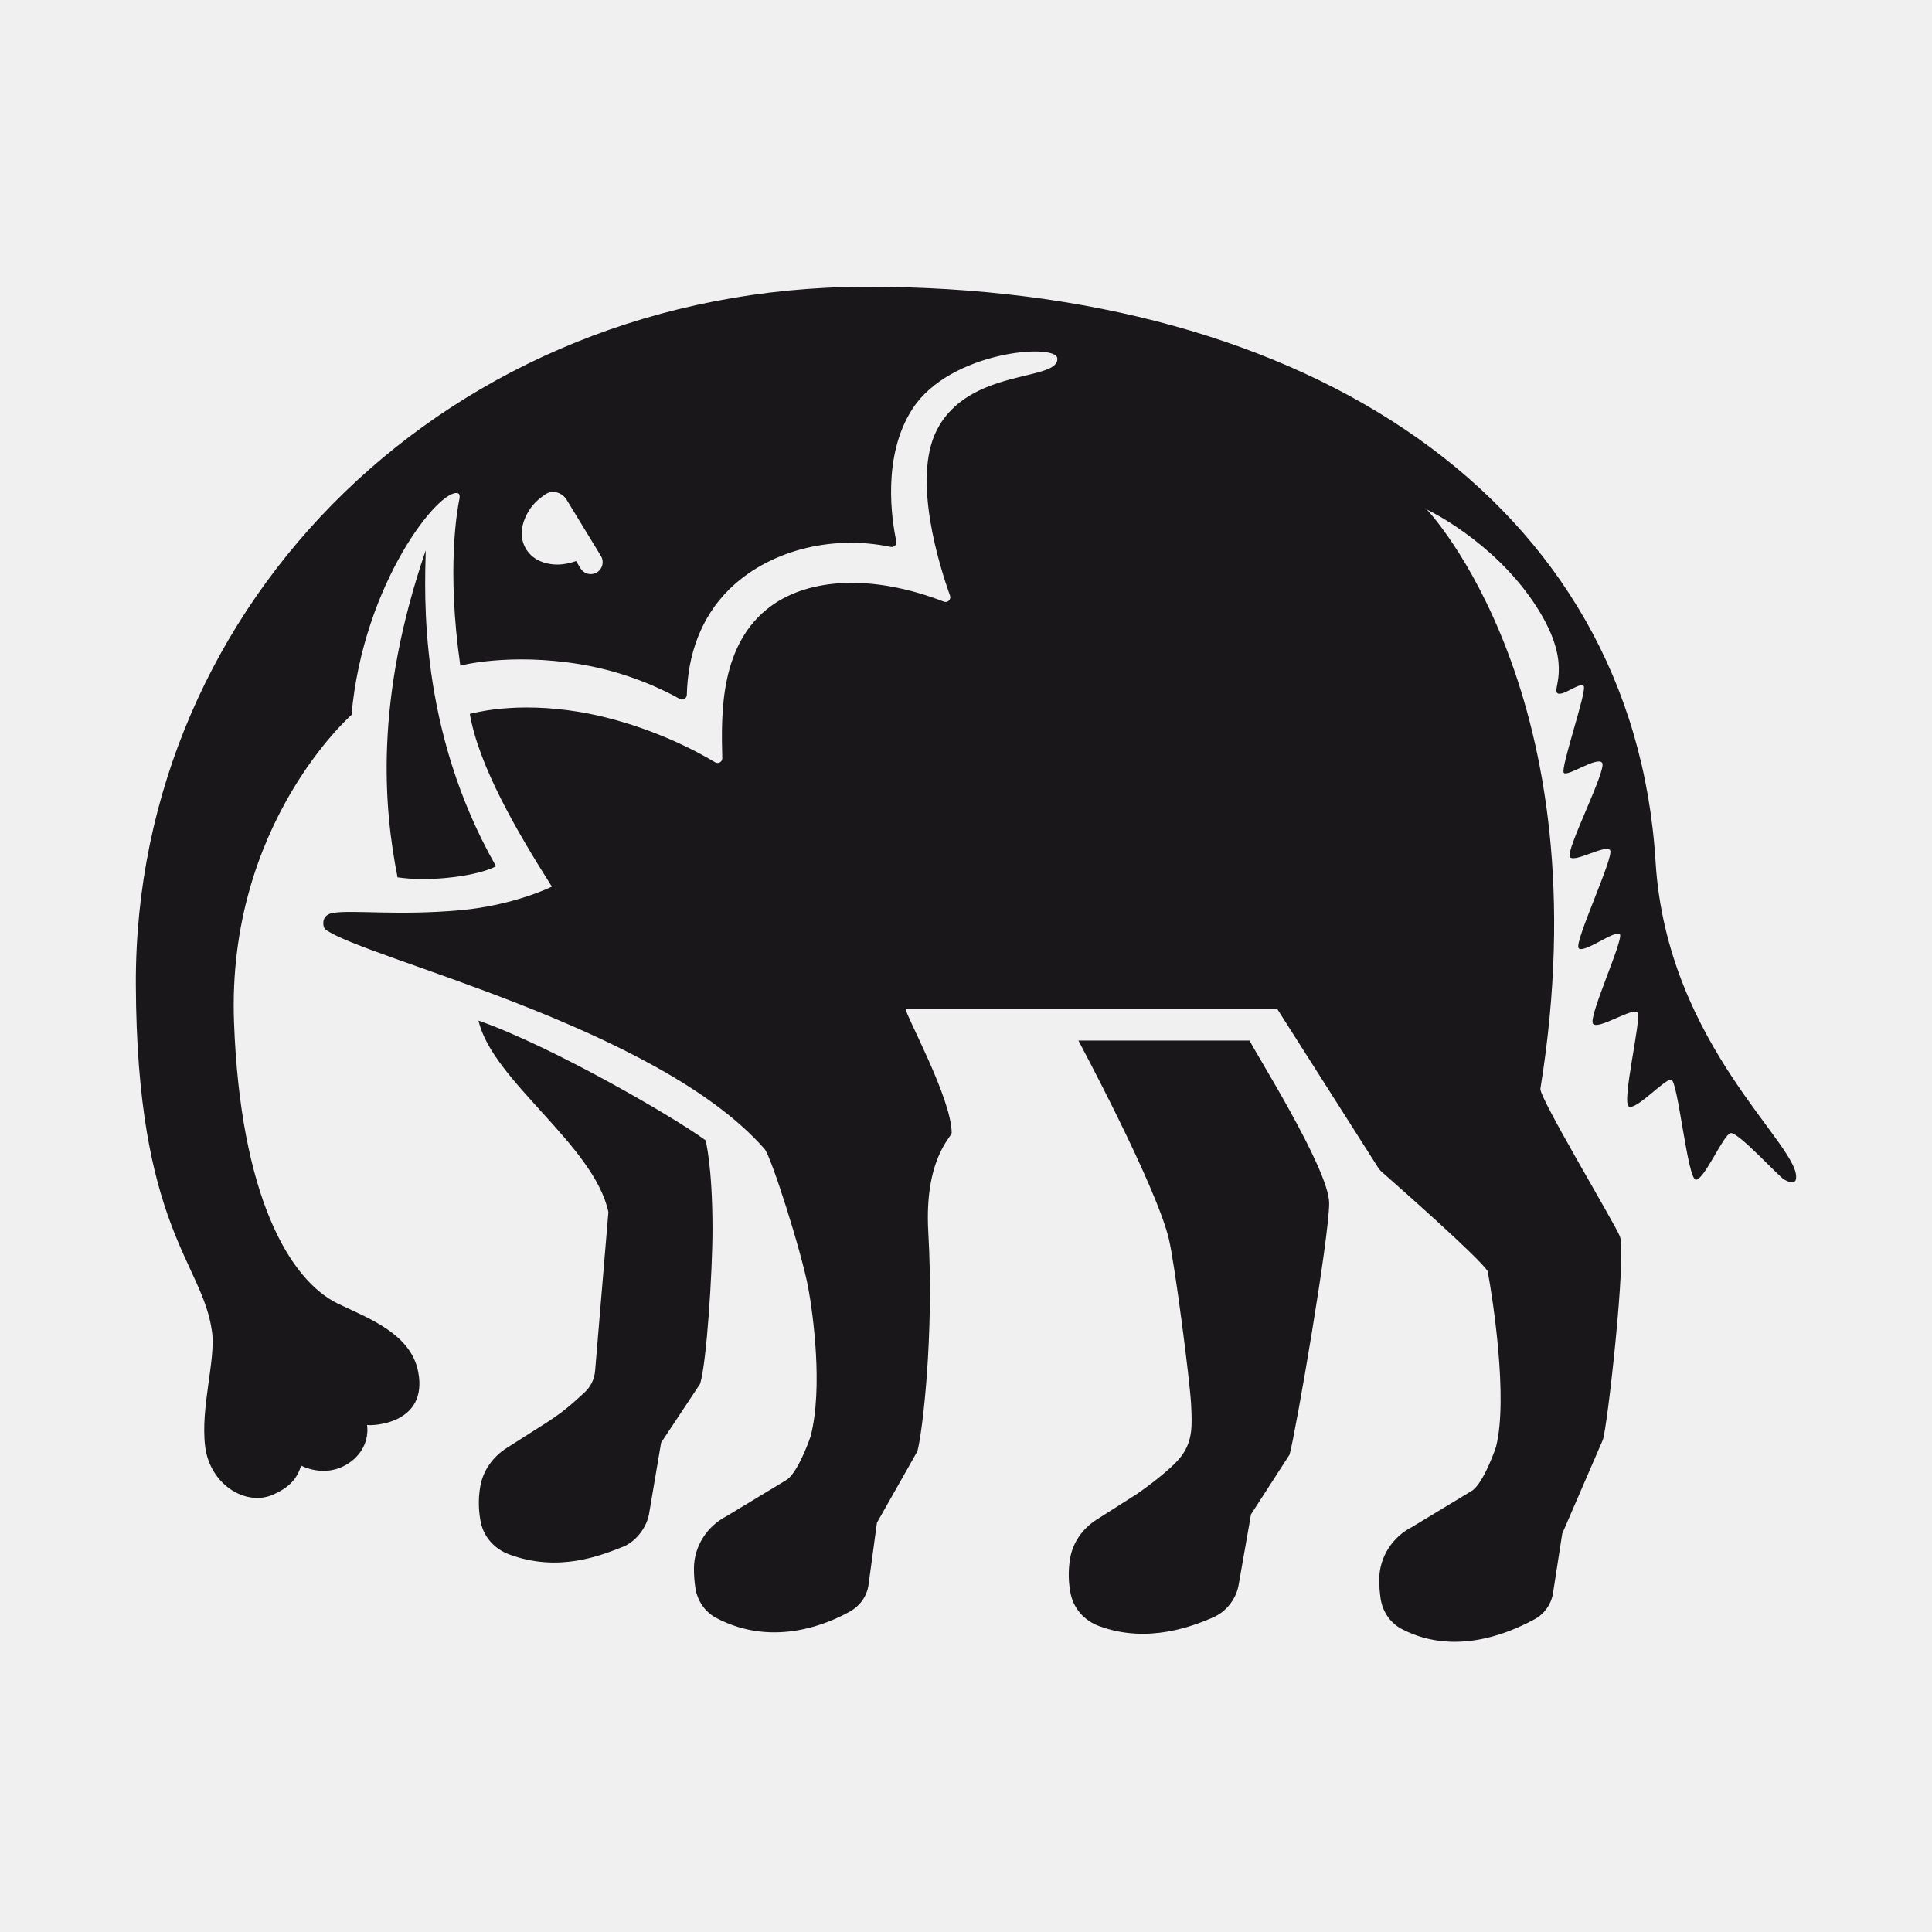
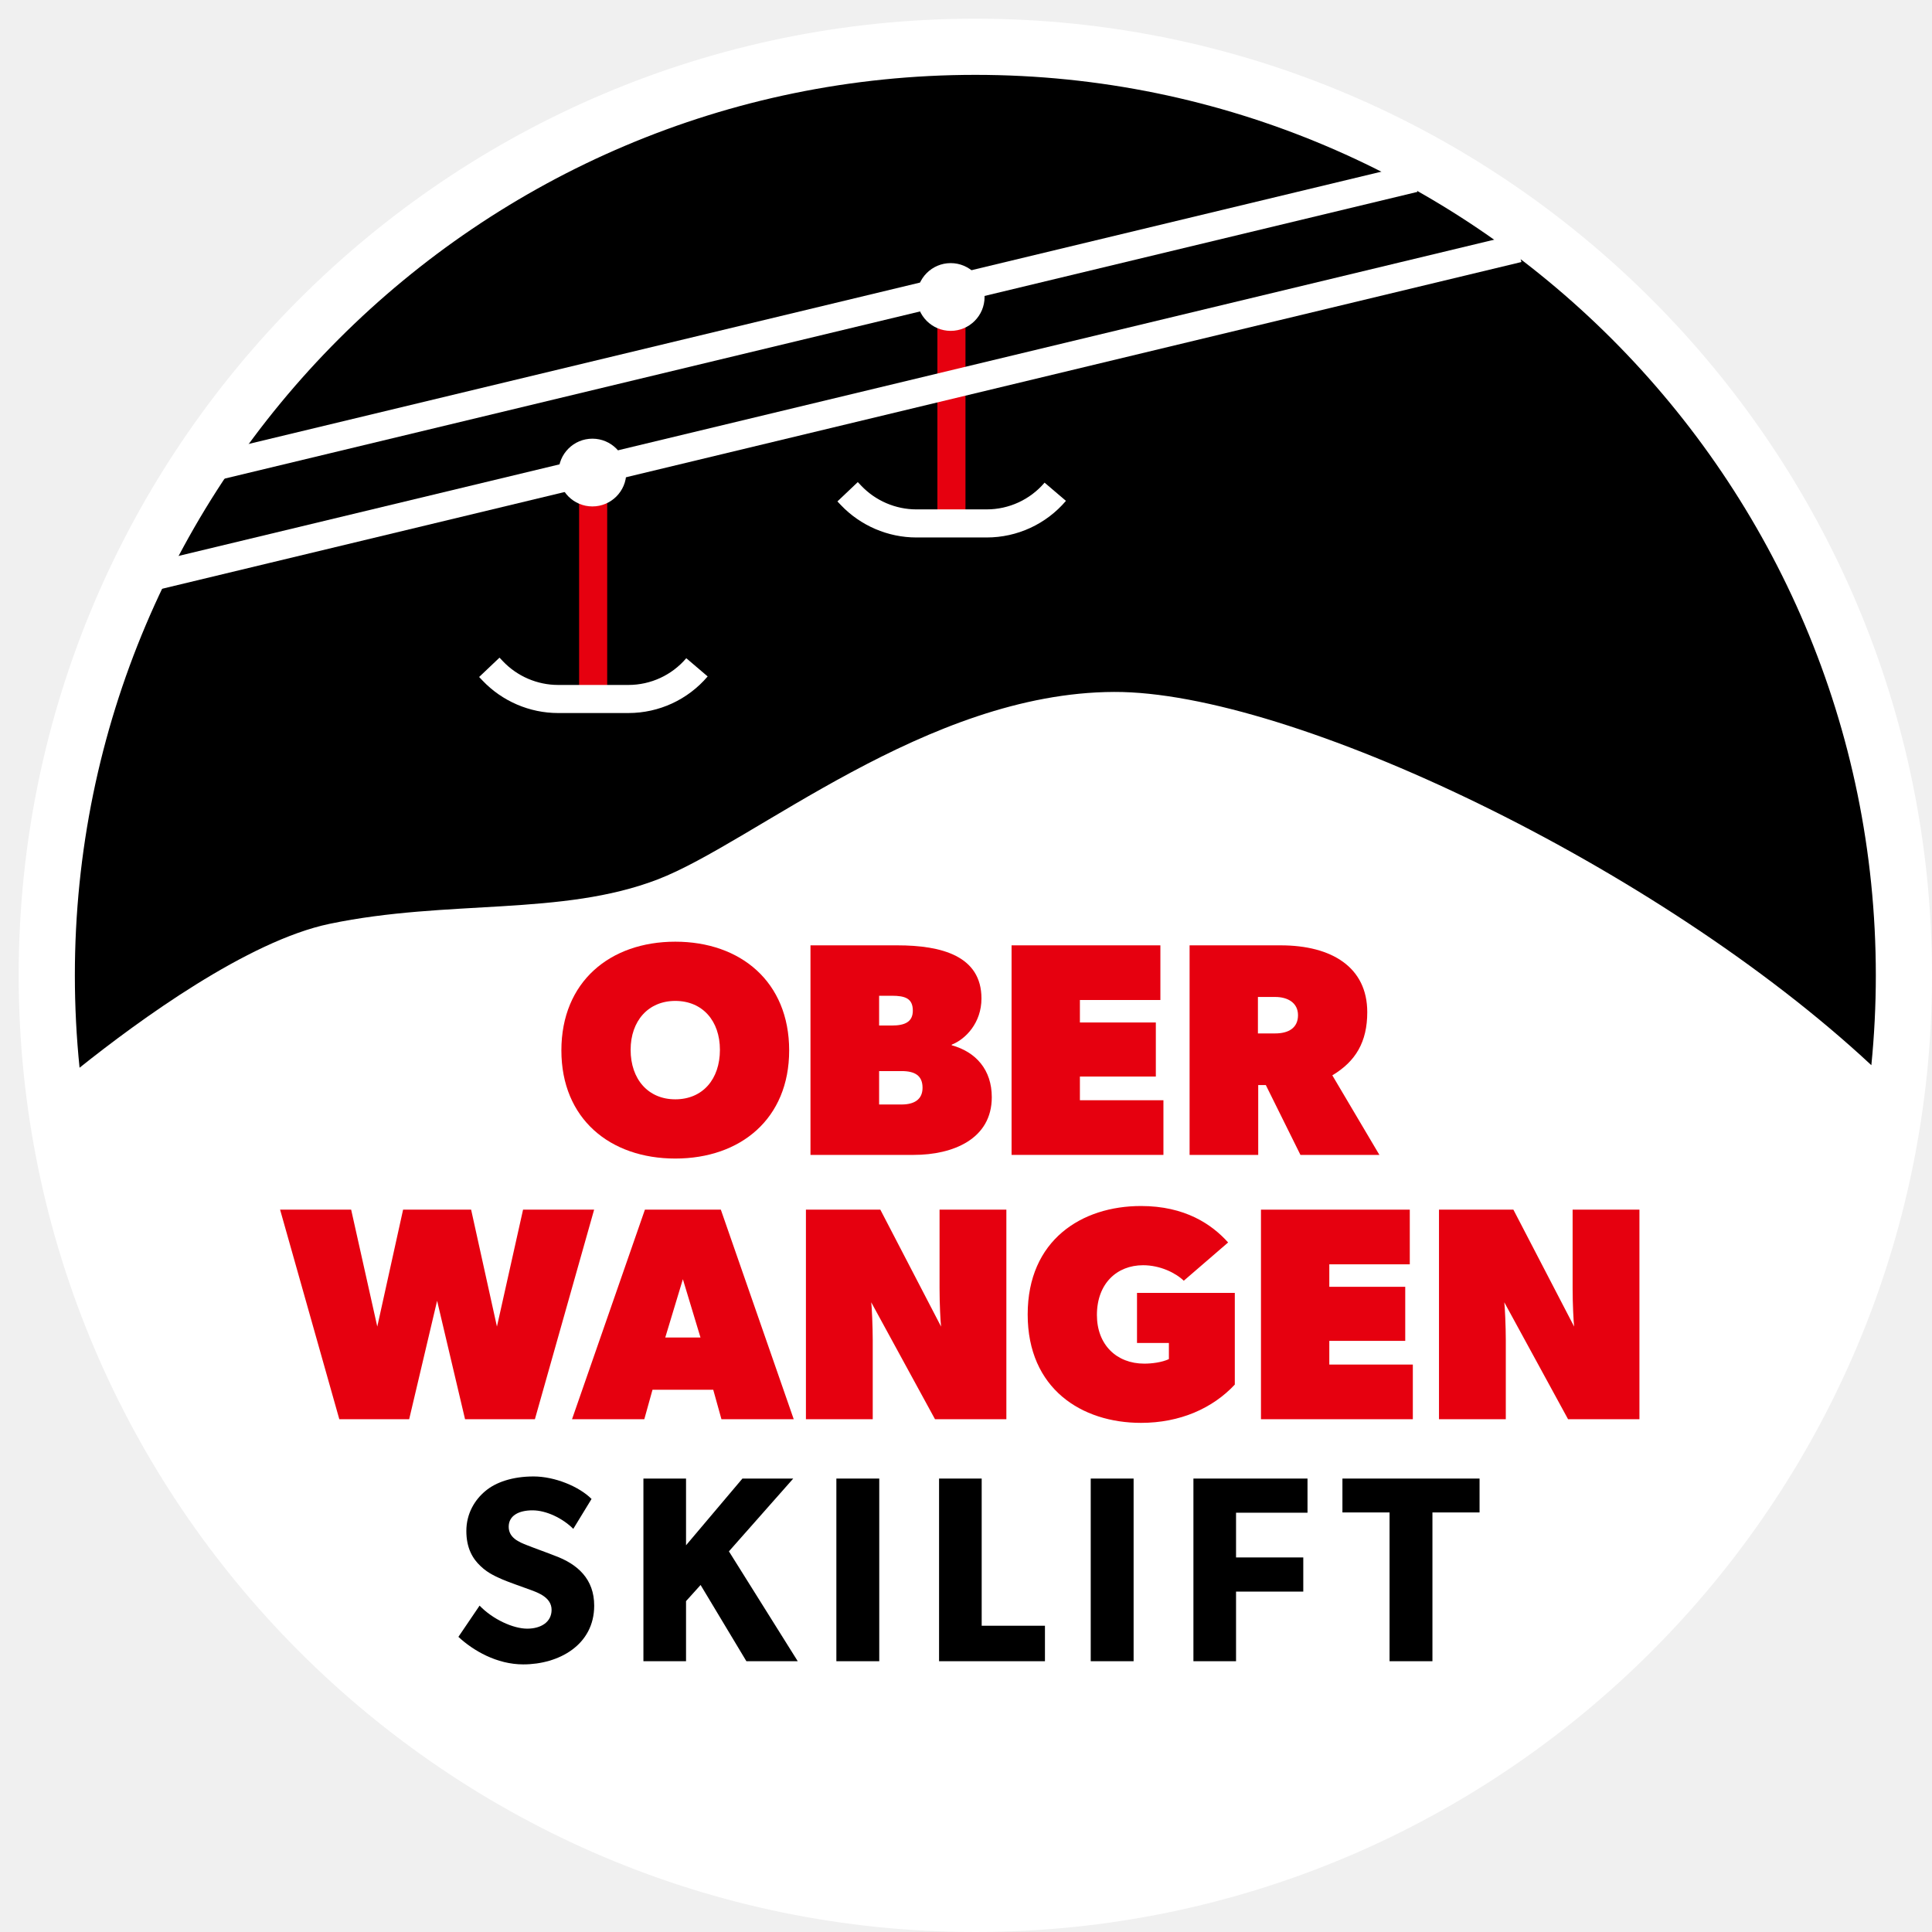
- <svg xmlns="http://www.w3.org/2000/svg" version="1.1" width="512" height="512">
-   <svg width="512" height="512" viewBox="0 0 512 512" fill="none">
-     <path d="M186.978 302.189C178.073 295.683 145.868 277.116 126.813 270.472C130.411 286.341 157.405 303.385 161.233 321.205L157.707 363.318C157.523 365.512 156.515 367.554 154.886 369.034L152.629 371.086C150.269 373.23 147.73 375.169 145.04 376.881L134.247 383.749C130.667 386.027 128.044 389.64 127.298 393.817C126.633 397.543 126.882 400.829 127.416 403.422C128.223 407.345 131.078 410.48 134.826 411.891C147.992 416.848 159.266 412.201 165.095 409.904C168.466 408.575 171.276 404.934 171.974 401.392L175.202 382.322L185.535 366.731C187.258 361.252 188.828 336.986 188.818 325.611C188.803 308.797 186.978 302.189 186.978 302.189Z" fill="#1A171B" />
-     <path d="M105.362 232.535C105.362 232.535 105.398 232.535 105.469 232.529C105.469 232.529 105.469 232.535 105.474 232.535L105.51 232.524C106.481 232.601 111.03 233.47 119.457 232.535C128.159 231.569 131.448 229.561 131.448 229.561C110.76 193.28 112.565 157.283 112.824 145.847C99.151 185.661 101.723 214.196 105.362 232.535Z" fill="#1A171B" />
-     <path d="M313.136 385.811C316.063 381.771 315.95 378.009 315.65 372.069C315.348 366.088 311.345 334.951 309.755 328.318C306.364 314.132 285.784 275.762 285.784 275.762H331.179C331.773 277.566 352.242 309.764 352.242 318.849C352.242 328.003 343.454 379.213 341.752 385.485L331.531 401.312L328.199 420.299C327.501 423.841 324.894 427.174 321.49 428.63C316.68 430.689 304.321 435.838 291.155 430.88C287.407 429.469 284.553 426.334 283.745 422.411C283.211 419.818 282.962 416.532 283.627 412.806C284.374 408.629 286.997 405.017 290.577 402.738L301.369 395.87C301.369 395.87 310.111 389.884 313.136 385.811Z" fill="#1A171B" />
-     <path d="M438.744 228.379C432.914 132.994 347.054 75.782 229.25 76.001C119.242 76.204 35.67 159.562 36.001 260.802C36.214 325.537 53.73 334.513 56.19 352.954C57.191 360.461 53.115 372.904 54.36 383.258C55.59 393.474 65.197 399.299 72.399 396.082C76.125 394.419 78.651 392.29 79.789 388.386C79.789 388.386 86.011 391.858 92.207 387.893C98.474 383.883 97.274 377.631 97.274 377.631C98.819 377.921 113.473 377.331 110.83 363.561C108.878 353.401 97.549 349.33 89.609 345.507C76.684 339.276 63.697 316.861 62.015 270.851C60.098 218.345 93.157 189.454 93.157 189.454C96.263 154.525 116.528 129.197 121.372 130.727C122.028 130.936 121.774 132.11 121.728 132.328C121.204 134.946 118.287 150.606 121.987 176.402C121.987 176.402 134.948 172.925 153.805 176.046C166.558 178.161 176.231 183.015 180.129 185.215C180.953 185.683 181.99 185.114 182.015 184.163C182.254 173.362 185.853 163.583 193.065 156.37C203.244 146.191 219.868 141.556 236.031 144.927C236.931 145.115 237.722 144.347 237.531 143.449C236.326 137.81 233.69 120.956 241.784 108.399C251.69 93.033 279.835 90.888 280.196 94.939C280.755 101.222 256.636 97.323 248.204 114.107C241.718 127.012 248.981 150.058 251.767 157.844C252.128 158.851 251.142 159.822 250.146 159.44C231.009 152.05 214.418 153.28 204.405 160.554C190.693 170.509 191.119 189.044 191.409 200.927C191.433 201.92 190.365 202.523 189.512 202.013C178.973 195.701 165.751 190.736 153.805 188.712C136.458 185.774 125.362 189.028 124.503 189.19C126.927 203.046 136.839 220.124 146.252 234.966C146.252 234.966 136.351 239.922 121.987 241.218C105.687 242.684 93.693 241.114 88.379 241.91C85.824 242.292 85.576 244.022 85.703 245.097C85.738 245.391 85.865 246.032 86.276 246.335C96.68 254.009 174.207 272.069 202.621 304.494C204.379 306.497 212.419 331.776 214.184 341.249C215.484 348.226 218.11 367.714 214.857 380.505C214.006 383.124 210.958 390.933 208.169 392.356L192.622 401.751C187.394 404.417 183.935 409.737 183.903 415.606C183.893 417.544 184.053 419.298 184.28 420.799C184.788 424.163 186.779 427.168 189.786 428.759C205.169 436.895 220.076 429.976 225.28 427.043C227.903 425.565 229.71 423.058 230.152 420.101L232.397 403.538L243.122 384.592C244.451 379.7 247.579 353.757 246.013 326.645C244.875 307.076 252.219 301.305 252.209 300.199C252.127 291.057 240.193 269.438 239.964 267.293L338.425 267.298L365.164 309.346C365.471 309.828 365.833 310.255 366.263 310.632C370.304 314.181 392.308 333.581 394.259 336.912C395.559 343.889 399.718 370.612 396.465 383.403C395.613 386.021 392.566 393.83 389.777 395.253L374.23 404.648C369.002 407.315 365.543 412.635 365.511 418.504C365.501 420.441 365.661 422.196 365.887 423.697C366.396 427.061 368.387 430.065 371.394 431.656C386.777 439.792 402.741 431.212 406.698 429.109C409.234 427.761 411.127 425.124 411.569 422.167L414.005 406.435L424.73 381.664C425.894 379.148 431.125 332.216 429.28 327.636C427.801 323.972 407.851 290.827 408.222 288.514C425.046 184.178 378.137 135.033 378.137 135.033C378.137 135.033 395.215 143.018 406.427 159.624C417.102 175.441 411.495 182.115 412.603 183.569C413.711 185.027 418.926 180.427 419.724 181.871C420.522 183.319 413.478 203.61 414.418 204.8C415.353 205.984 423.292 200.332 424.589 202.162C425.885 203.991 414.677 225.665 416.054 227.159C417.432 228.658 425.61 223.631 426.708 225.324C427.806 227.021 417.162 249.574 418.337 251.252C419.511 252.924 428.253 246.194 429.29 247.582C430.327 248.974 420.959 269.3 422.133 271.253C423.313 273.204 432.995 266.627 433.997 268.406C435.003 270.175 429.696 292.143 431.654 293.226C433.6 294.313 441.097 285.932 442.882 286.109C444.671 286.287 447.202 312.566 449.423 312.637C451.644 312.713 456.707 300.707 458.618 300.286C460.539 299.848 471.325 311.711 472.794 312.571C475.132 313.948 475.788 313.114 475.91 312.642C478.039 304.179 441.753 277.56 438.744 228.379ZM158.2 151.683C157.684 151.996 157.116 152.144 156.556 152.144C155.492 152.144 154.45 151.606 153.855 150.631L152.667 148.684C151.021 149.273 149.337 149.61 147.7 149.61C147.219 149.61 146.742 149.583 146.273 149.531C143.148 149.178 140.679 147.692 139.326 145.346C137.971 143.001 137.905 140.115 139.173 137.234C140.368 134.518 141.88 132.776 144.566 130.975L144.893 130.78C146.863 129.736 149.187 130.813 150.108 132.348L159.252 147.338C160.16 148.829 159.689 150.774 158.2 151.683Z" fill="#1A171B" />
+ <svg xmlns="http://www.w3.org/2000/svg" version="1.1" width="517" height="517">
+   <svg width="517" height="517" viewBox="0 0 517 517" fill="none">
+     <path d="M261 509.483C398.234 509.483 509.484 398.233 509.484 260.999C509.484 123.765 398.234 12.515 261 12.515C123.766 12.515 12.516 123.765 12.516 260.999C12.516 398.233 123.766 509.483 261 509.483Z" fill="black" />
+     <path d="M377.542 44.042L56.542 121.202L58.298 128.51L379.299 51.35L377.542 44.042Z" fill="white" />
+     <path d="M258.36 85.954H250.844V142.277H258.36V85.954Z" fill="#E6000F" />
+     <path d="M254.404 88.539C259.41 88.539 263.469 84.481 263.469 79.474C263.469 74.467 259.41 70.409 254.404 70.409C249.397 70.409 245.338 74.467 245.338 79.474C245.338 84.481 249.397 88.539 254.404 88.539Z" fill="white" />
+     <path d="M264.036 143.827H245.217C237.613 143.827 230.249 140.665 225.013 135.15L224.092 134.18L229.543 129.005L230.464 129.975C234.287 134.001 239.665 136.311 245.217 136.311H264.036C270.007 136.311 275.654 133.703 279.527 129.156L285.247 134.029C279.945 140.256 272.214 143.827 264.036 143.827Z" fill="white" />
+     <path d="M405.367 62.81L40.282 150.567L42.039 157.875L407.123 70.118L405.367 62.81Z" fill="white" />
+     <path d="M261 5C119.841 5 5 119.841 5 261C5 402.157 119.841 516.999 261 516.999C402.158 516.999 517 402.157 517 261C517 119.841 402.158 5 261 5ZM261 20.032C393.869 20.032 501.968 128.129 501.968 261C501.968 269.114 501.559 277.134 500.772 285.044C443.606 231.761 345.265 184.993 298.131 185.16C247.963 185.338 201.755 225.427 176.01 235.329C150.266 245.231 119.901 240.61 88.216 247.211C66.32 251.773 37.204 273.019 21.291 285.72C20.459 277.591 20.032 269.345 20.032 261C20.032 128.129 128.129 20.032 261 20.032Z" fill="white" />
+     <path d="M140.023 445.388C132.939 445.388 126.635 441.706 122.668 438.021L128.335 429.664C131.876 433.346 137.331 435.827 141.085 435.827C144.769 435.827 147.603 434.055 147.603 430.796C147.603 427.467 143.989 426.192 141.865 425.414C139.74 424.634 136.056 423.359 134.427 422.649C133.223 422.084 130.744 421.162 128.619 419.109C126.493 417.125 124.794 414.292 124.794 409.688C124.794 405.012 127.06 401.33 129.893 398.991C132.656 396.655 137.118 395.096 142.786 395.096C148.452 395.096 154.97 397.787 158.298 401.117L153.411 409.12C150.578 406.287 146.185 404.163 142.502 404.163C138.819 404.163 136.127 405.58 136.127 408.555C136.127 411.53 138.889 412.663 141.085 413.514C143.21 414.363 146.824 415.638 148.381 416.276C154.615 418.542 159.006 422.581 159.006 429.664C159.006 440.218 149.515 445.388 140.023 445.388Z" fill="black" />
+     <path d="M199.733 444.539L187.478 424.139L183.582 428.46V444.539H172.177V395.661H183.582V413.514L198.67 395.661H212.271L195.058 415.141L213.474 444.539H199.733Z" fill="black" />
+     <path d="M223.811 444.539V395.661H235.287V444.539H223.811Z" fill="black" />
+     <path d="M251.292 444.539V395.661H262.697V435.046H279.627V444.539H251.292Z" fill="black" />
+     <path d="M291.877 444.539V395.661H303.351V444.539H291.877Z" fill="black" />
+     <path d="M330.763 404.799V416.77H348.755V425.908H330.763V444.539H319.357V395.661H349.887V404.799H330.763Z" fill="black" />
+     <path d="M383.317 404.728V444.539H371.843V404.728H359.233V395.661H395.927V404.728H383.317Z" fill="black" />
+     <path d="M74.952 323.702H93.969L100.959 354.992L107.867 323.702H126.072L132.98 354.992L139.97 323.702H158.987L143.139 379.781H124.446L116.97 348.085L109.493 379.781H90.8L74.952 323.702Z" fill="#E6000F" />
+     <path d="M172.577 323.702H192.895L212.4 379.781H193.058L190.863 371.898H174.609L172.415 379.781H153.072L172.577 323.702ZM187.45 357.918L182.736 342.314L178.022 357.918H187.45Z" fill="#E6000F" />
+     <path d="M215.664 323.702H235.575L251.83 354.992C251.668 353.693 251.423 348.898 251.423 344.834V323.702H269.302V379.781H250.205L233.137 348.492C233.3 349.548 233.543 355.073 233.543 358.65V379.781H215.664V323.702Z" fill="#E6000F" />
+     <path d="M275.005 351.743C275.005 331.829 289.472 322.726 305.318 322.726C317.103 322.726 324.255 327.604 328.644 332.48L316.778 342.72C314.583 340.608 310.439 338.574 305.888 338.574C298.899 338.574 293.533 343.452 293.533 351.905C293.533 359.787 298.735 364.908 306.214 364.908C308.164 364.908 310.926 364.583 312.795 363.69V359.381H304.261V345.972H330.432V370.516C324.499 376.855 315.802 380.757 305.318 380.757C289.472 380.757 275.005 371.653 275.005 351.743Z" fill="#E6000F" />
+     <path d="M337.434 323.702H377.257V338.33H355.72V344.347H376.039V358.814H355.72V365.153H378.072V379.781H337.434V323.702Z" fill="#E6000F" />
+     <path d="M385.071 323.702H404.981L421.236 354.992C421.075 353.693 420.83 348.898 420.83 344.834V323.702H438.71V379.781H419.612L402.545 348.492C402.706 349.548 402.951 355.073 402.951 358.65V379.781H385.071V323.702Z" fill="#E6000F" />
+     <path d="M150.226 281.092C150.226 262.724 163.229 251.995 180.703 251.995C198.176 251.995 211.179 262.724 211.179 281.092C211.179 299.378 198.176 310.025 180.703 310.025C163.229 310.025 150.226 299.378 150.226 281.092ZM192.649 280.928C192.649 273.21 188.017 267.844 180.703 267.844C173.469 267.844 168.755 273.21 168.755 280.928C168.755 288.814 173.469 294.177 180.703 294.177C188.017 294.177 192.649 288.814 192.649 280.928Z" fill="#E6000F" />
+     <path d="M216.882 252.972H240.126C251.992 252.972 262.638 255.817 262.638 267.193C262.638 273.696 258.412 278.086 254.673 279.549V279.71C261.175 281.499 265.4 286.294 265.4 293.607C265.4 304.824 254.999 309.049 244.515 309.049H216.882V252.972ZM244.27 270.445C244.27 267.193 242.239 266.462 238.663 266.462H235.25V274.428H238.663C242.158 274.428 244.27 273.452 244.27 270.445ZM246.871 291.089C246.871 287.838 244.839 286.619 241.264 286.619H235.25V295.559H241.264C244.596 295.559 246.871 294.257 246.871 291.089Z" fill="#E6000F" />
+     <path d="M270.694 252.972H310.517V267.6H288.98V273.616H309.299V288.082H288.98V294.421H311.332V309.049H270.694V252.972Z" fill="#E6000F" />
+     <path d="M318.332 252.972H342.712C356.366 252.972 365.876 258.824 365.876 270.851C365.876 278.817 362.786 284.018 356.527 287.757L369.125 309.049H347.996L338.731 290.358H336.698V309.049H318.332V252.972ZM347.345 271.663C347.345 268.331 344.581 266.787 341.249 266.787H336.617V276.542H341.249C344.906 276.542 347.345 274.996 347.345 271.663Z" fill="#E6000F" />
+     <path d="M162.483 132.935H154.967V189.257H162.483V132.935Z" fill="#E6000F" />
+     <path d="M158.526 135.52C163.532 135.52 167.591 131.461 167.591 126.455C167.591 121.448 163.532 117.389 158.526 117.389C153.519 117.389 149.46 121.448 149.46 126.455C149.46 131.461 153.519 135.52 158.526 135.52Z" fill="white" />
+     <path d="M168.159 190.807H149.34C141.736 190.807 134.372 187.645 129.136 182.13L128.215 181.16L133.666 175.986L134.587 176.956C138.41 180.981 143.787 183.291 149.34 183.291H168.159C174.131 183.291 179.776 180.683 183.648 176.136L189.371 181.01C184.069 187.236 176.338 190.807 168.159 190.807Z" fill="white" />
  </svg>
  <style>@media (prefers-color-scheme: light) { :root { filter: none; } }
- @media (prefers-color-scheme: dark) { :root { filter: invert(100%); } }
+ @media (prefers-color-scheme: dark) { :root { filter: none; } }
</style>
</svg>
